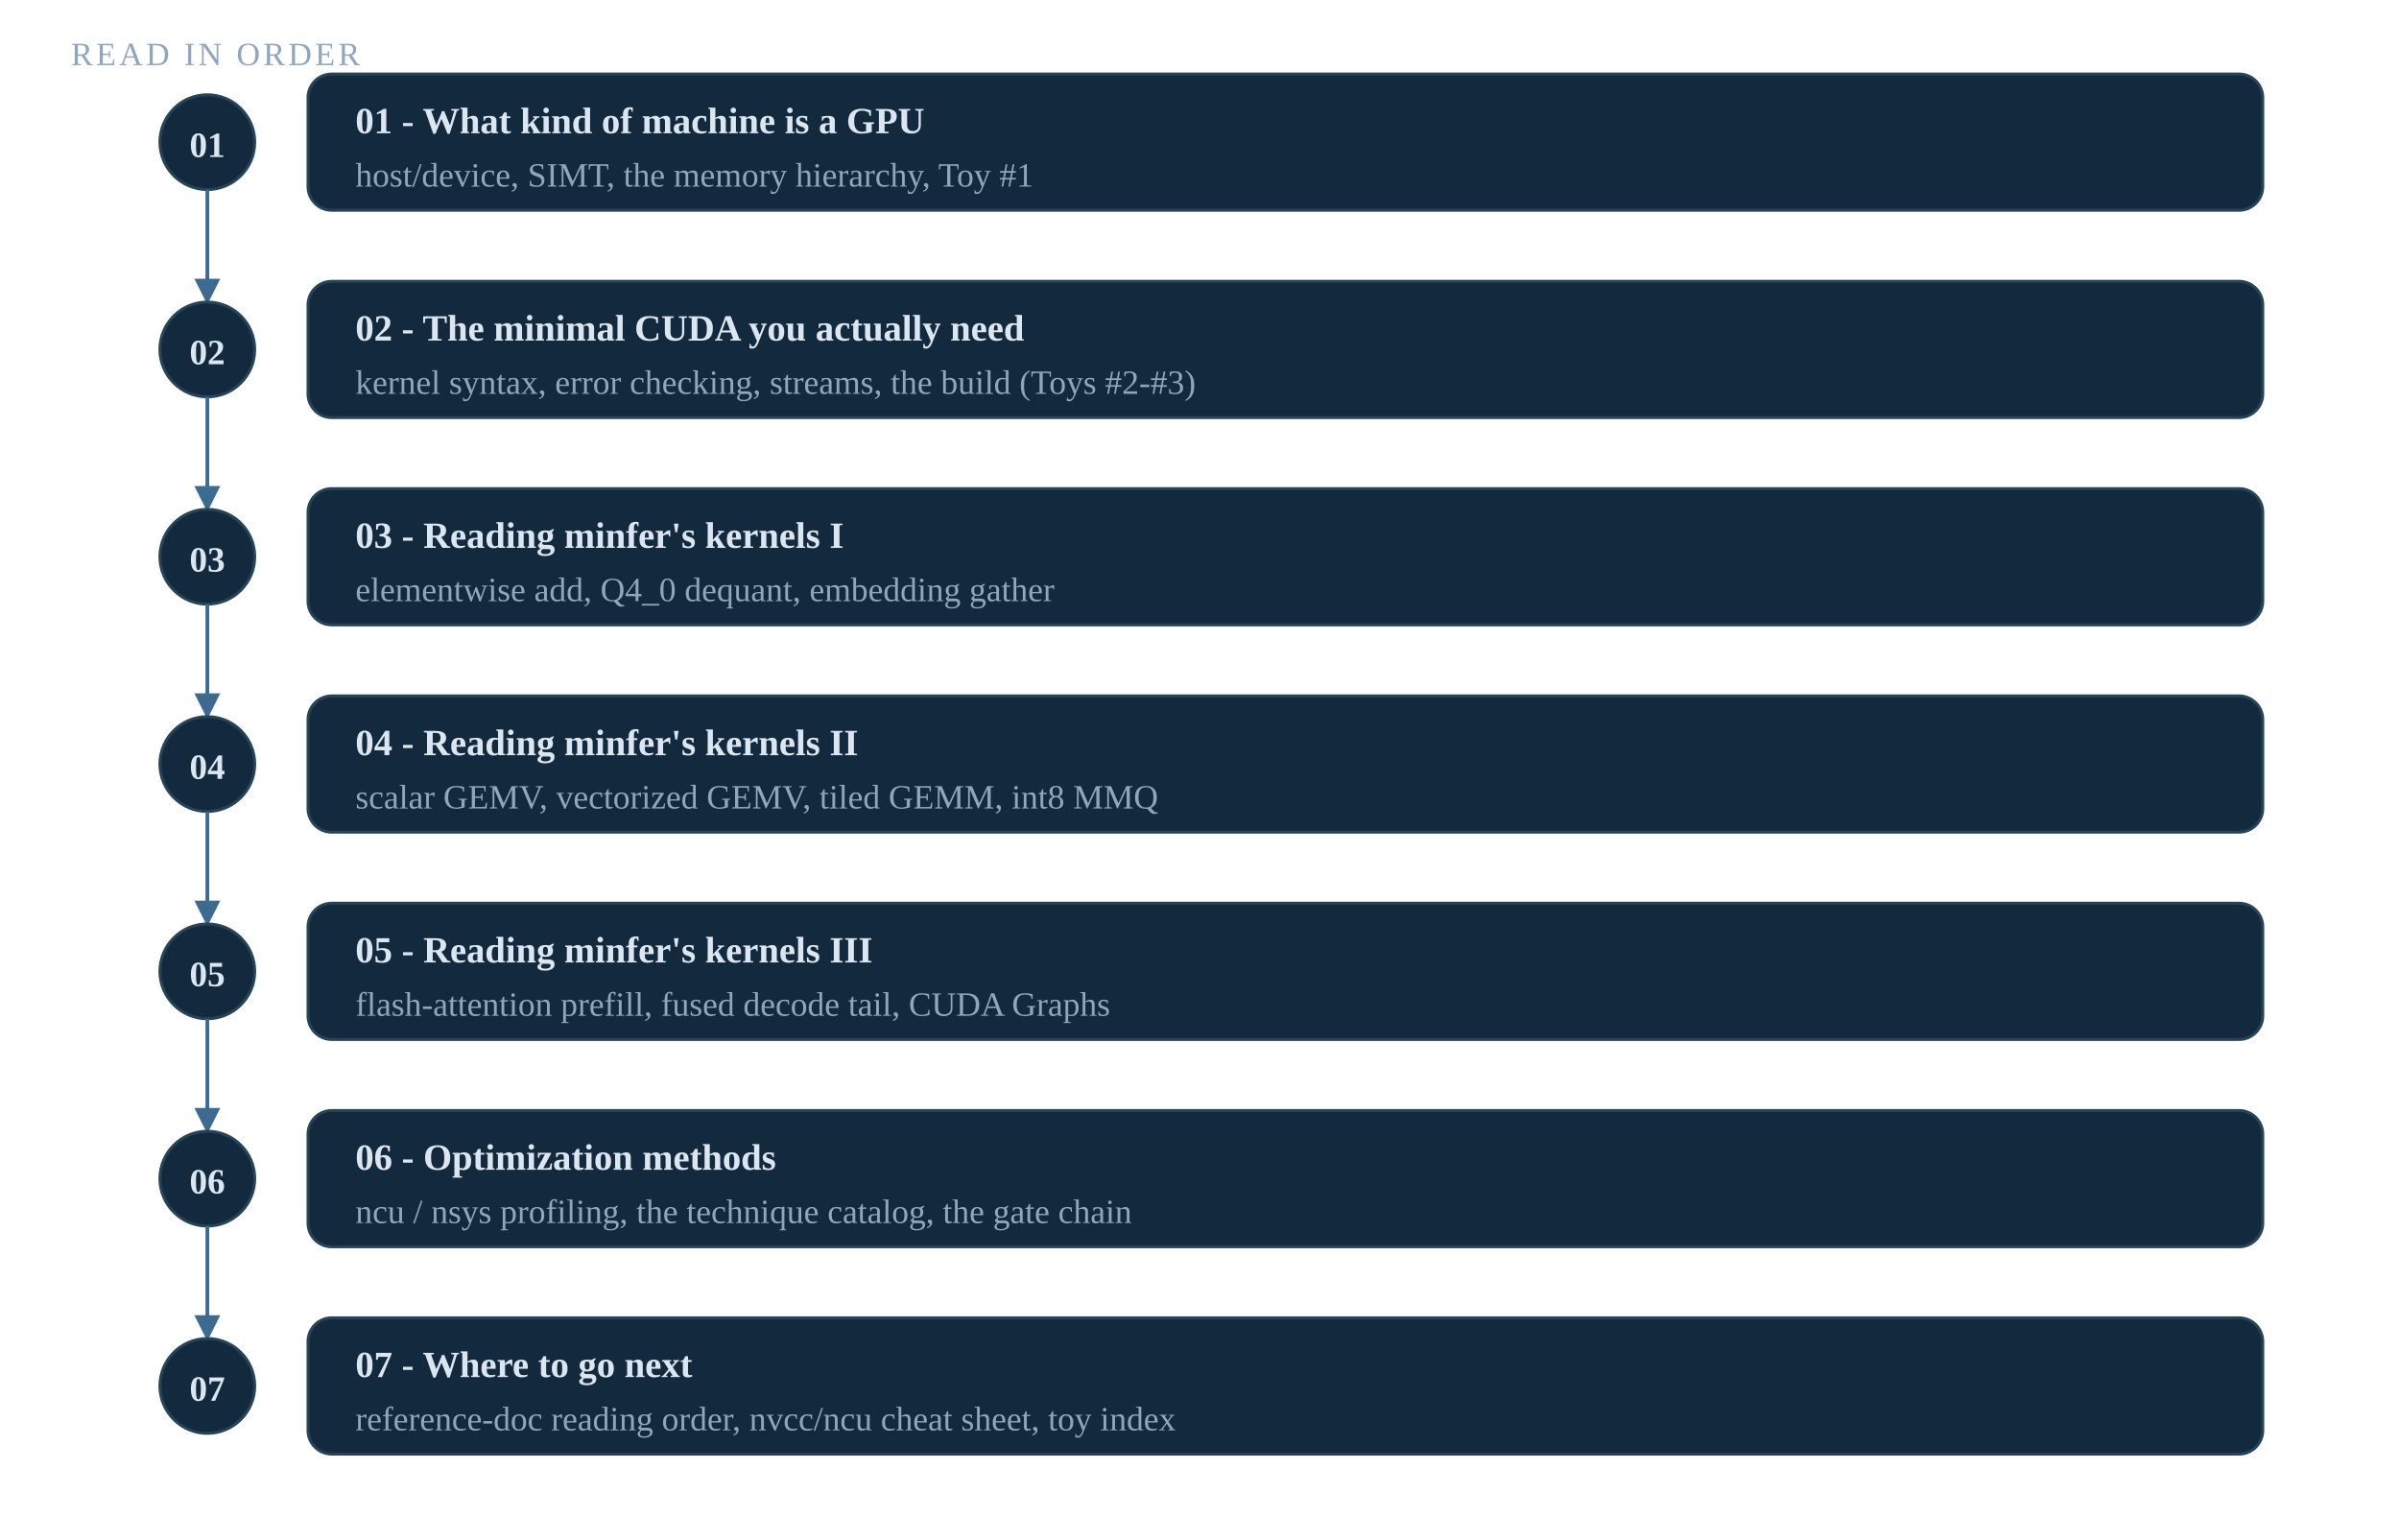
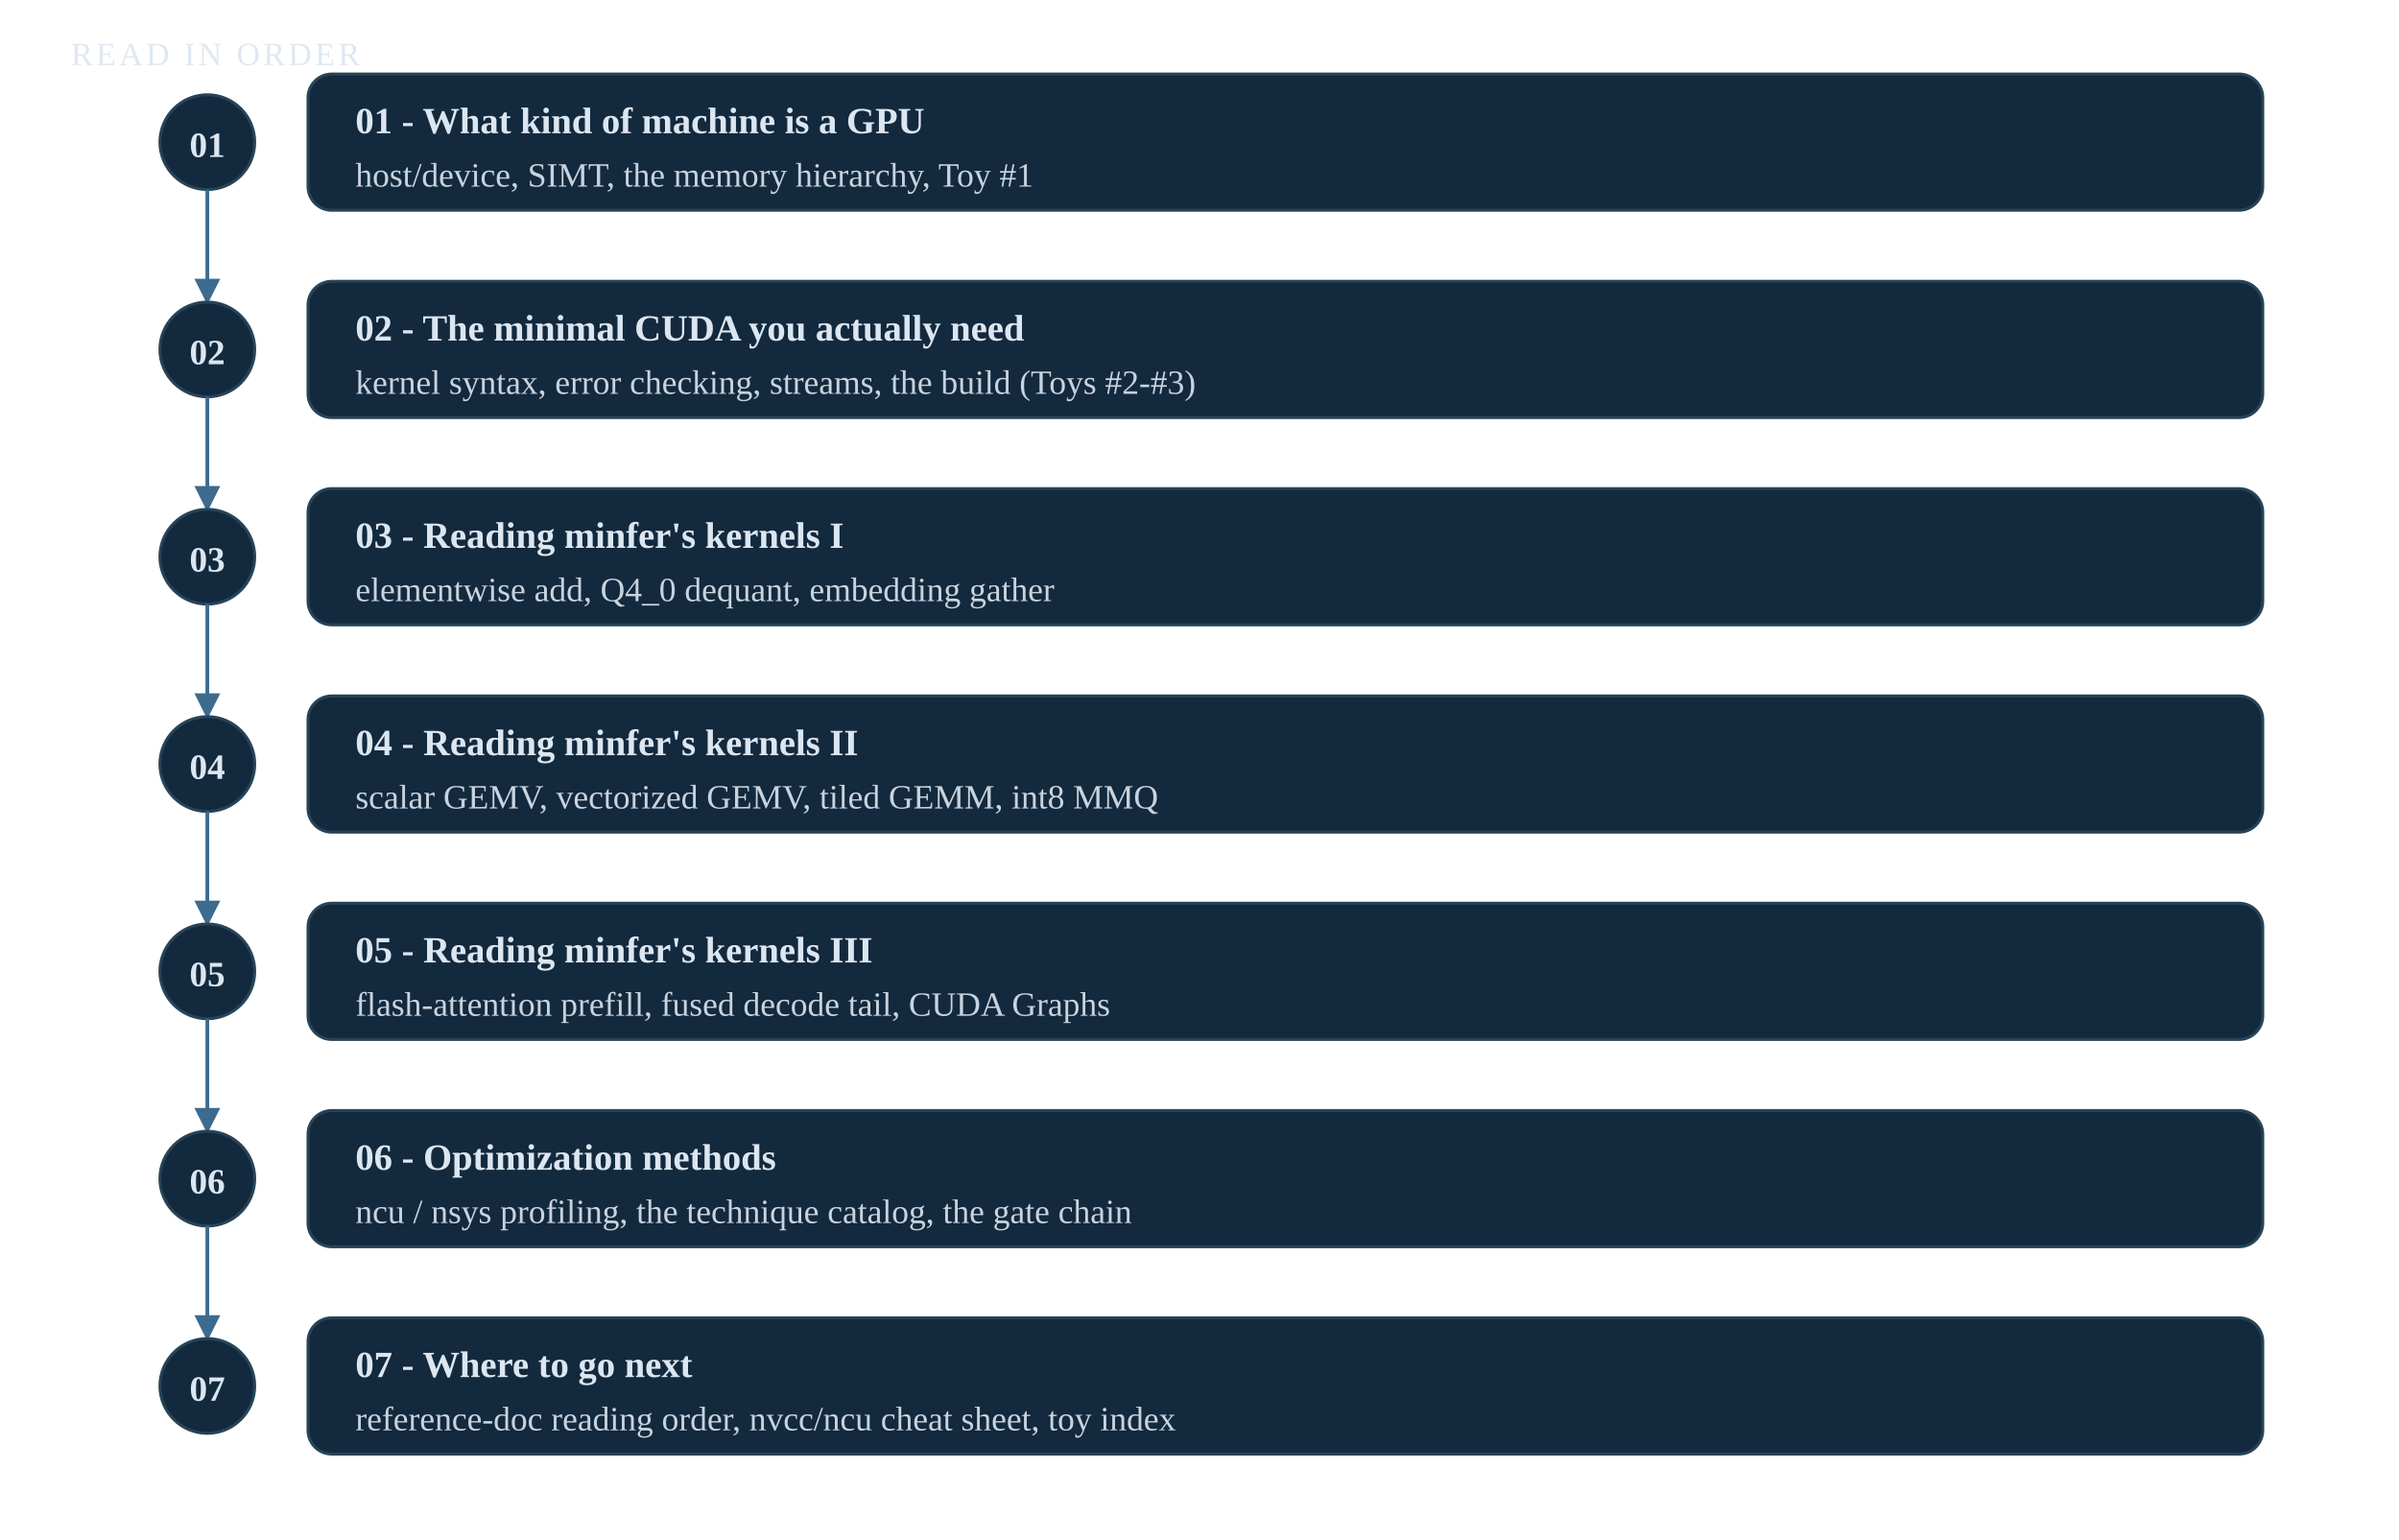
<svg xmlns="http://www.w3.org/2000/svg" viewBox="0 0 810 520" width="100%" style="max-width:100%;height:auto" role="img" aria-label="The CUDA tutorial's seven chapters as a reading ladder, from the GPU mental model to the reference-doc map.">
  <style>
    .fig-card  { fill: var(--quote-bg, #13293d); stroke: var(--quote-border, #274357); stroke-width: 1; }
    .fig-alt   { fill: var(--table-alternate-bg, #0f2438); stroke: var(--quote-border, #274357); stroke-width: 1; }
    .fig-t     { fill: var(--fg, #dce6f0); font-size: 12.5px; font-weight: 600; }
-     .fig-s     { fill: var(--sidebar-fg, #8fa6bd); font-size: 11.5px; }
-     .fig-cap   { fill: var(--sidebar-fg, #8fa6bd); font-size: 11px; letter-spacing: .10em; }
+     .fig-s     { fill: var(--fg, #dce6f0); font-size: 11.5px; opacity: .90; }
+     .fig-cap   { fill: var(--fg, #dce6f0); font-size: 11px; letter-spacing: .10em; opacity: .90; }
    .fig-step  { fill: var(--quote-bg, #13293d); stroke: var(--quote-border, #274357); stroke-width: 1; }
    .fig-step-t { fill: var(--fg, #dce6f0); font-size: 12px; font-weight: 600; }
    .fig-edge  { stroke: var(--quote-border, #3c6b8f); stroke-width: 1.25; fill: none; }
    .fig-a-acc { fill: #4d86b8; }
    .fig-a-pos { fill: #3f8f6f; }
    .fig-a-neg { fill: #b06a5e; }
  </style>
  <defs>
    <marker id="fig36-arrow" viewBox="0 0 10 10" refX="9" refY="5" markerWidth="7" markerHeight="7" orient="auto-start-reverse">
      <path d="M0 0 L10 5 L0 10 z" fill="var(--quote-border, #3c6b8f)" />
    </marker>
  </defs>
  <text class="fig-cap" x="24" y="22">READ IN ORDER</text>
  <circle class="fig-step" cx="70" cy="48" r="16" />
  <text class="fig-step-t" x="70" y="53" text-anchor="middle">01</text>
  <rect class="fig-card" x="104" y="25" width="660" height="46" rx="8" />
  <text class="fig-t" x="120" y="45">01 - What kind of machine is a GPU</text>
  <text class="fig-s" x="120" y="63">host/device, SIMT, the memory hierarchy, Toy #1</text>
  <path class="fig-edge" d="M70 64 V 102" marker-end="url(#fig36-arrow)" />
  <circle class="fig-step" cx="70" cy="118" r="16" />
  <text class="fig-step-t" x="70" y="123" text-anchor="middle">02</text>
  <rect class="fig-card" x="104" y="95" width="660" height="46" rx="8" />
  <text class="fig-t" x="120" y="115">02 - The minimal CUDA you actually need</text>
  <text class="fig-s" x="120" y="133">kernel syntax, error checking, streams, the build (Toys #2-#3)</text>
  <path class="fig-edge" d="M70 134 V 172" marker-end="url(#fig36-arrow)" />
  <circle class="fig-step" cx="70" cy="188" r="16" />
  <text class="fig-step-t" x="70" y="193" text-anchor="middle">03</text>
  <rect class="fig-card" x="104" y="165" width="660" height="46" rx="8" />
  <text class="fig-t" x="120" y="185">03 - Reading minfer's kernels I</text>
  <text class="fig-s" x="120" y="203">elementwise add, Q4_0 dequant, embedding gather</text>
  <path class="fig-edge" d="M70 204 V 242" marker-end="url(#fig36-arrow)" />
  <circle class="fig-step" cx="70" cy="258" r="16" />
  <text class="fig-step-t" x="70" y="263" text-anchor="middle">04</text>
  <rect class="fig-card" x="104" y="235" width="660" height="46" rx="8" />
  <text class="fig-t" x="120" y="255">04 - Reading minfer's kernels II</text>
  <text class="fig-s" x="120" y="273">scalar GEMV, vectorized GEMV, tiled GEMM, int8 MMQ</text>
  <path class="fig-edge" d="M70 274 V 312" marker-end="url(#fig36-arrow)" />
  <circle class="fig-step" cx="70" cy="328" r="16" />
  <text class="fig-step-t" x="70" y="333" text-anchor="middle">05</text>
  <rect class="fig-card" x="104" y="305" width="660" height="46" rx="8" />
  <text class="fig-t" x="120" y="325">05 - Reading minfer's kernels III</text>
  <text class="fig-s" x="120" y="343">flash-attention prefill, fused decode tail, CUDA Graphs</text>
  <path class="fig-edge" d="M70 344 V 382" marker-end="url(#fig36-arrow)" />
  <circle class="fig-step" cx="70" cy="398" r="16" />
  <text class="fig-step-t" x="70" y="403" text-anchor="middle">06</text>
  <rect class="fig-card" x="104" y="375" width="660" height="46" rx="8" />
  <text class="fig-t" x="120" y="395">06 - Optimization methods</text>
  <text class="fig-s" x="120" y="413">ncu / nsys profiling, the technique catalog, the gate chain</text>
  <path class="fig-edge" d="M70 414 V 452" marker-end="url(#fig36-arrow)" />
  <circle class="fig-step" cx="70" cy="468" r="16" />
  <text class="fig-step-t" x="70" y="473" text-anchor="middle">07</text>
  <rect class="fig-card" x="104" y="445" width="660" height="46" rx="8" />
  <text class="fig-t" x="120" y="465">07 - Where to go next</text>
  <text class="fig-s" x="120" y="483">reference-doc reading order, nvcc/ncu cheat sheet, toy index</text>
</svg>
